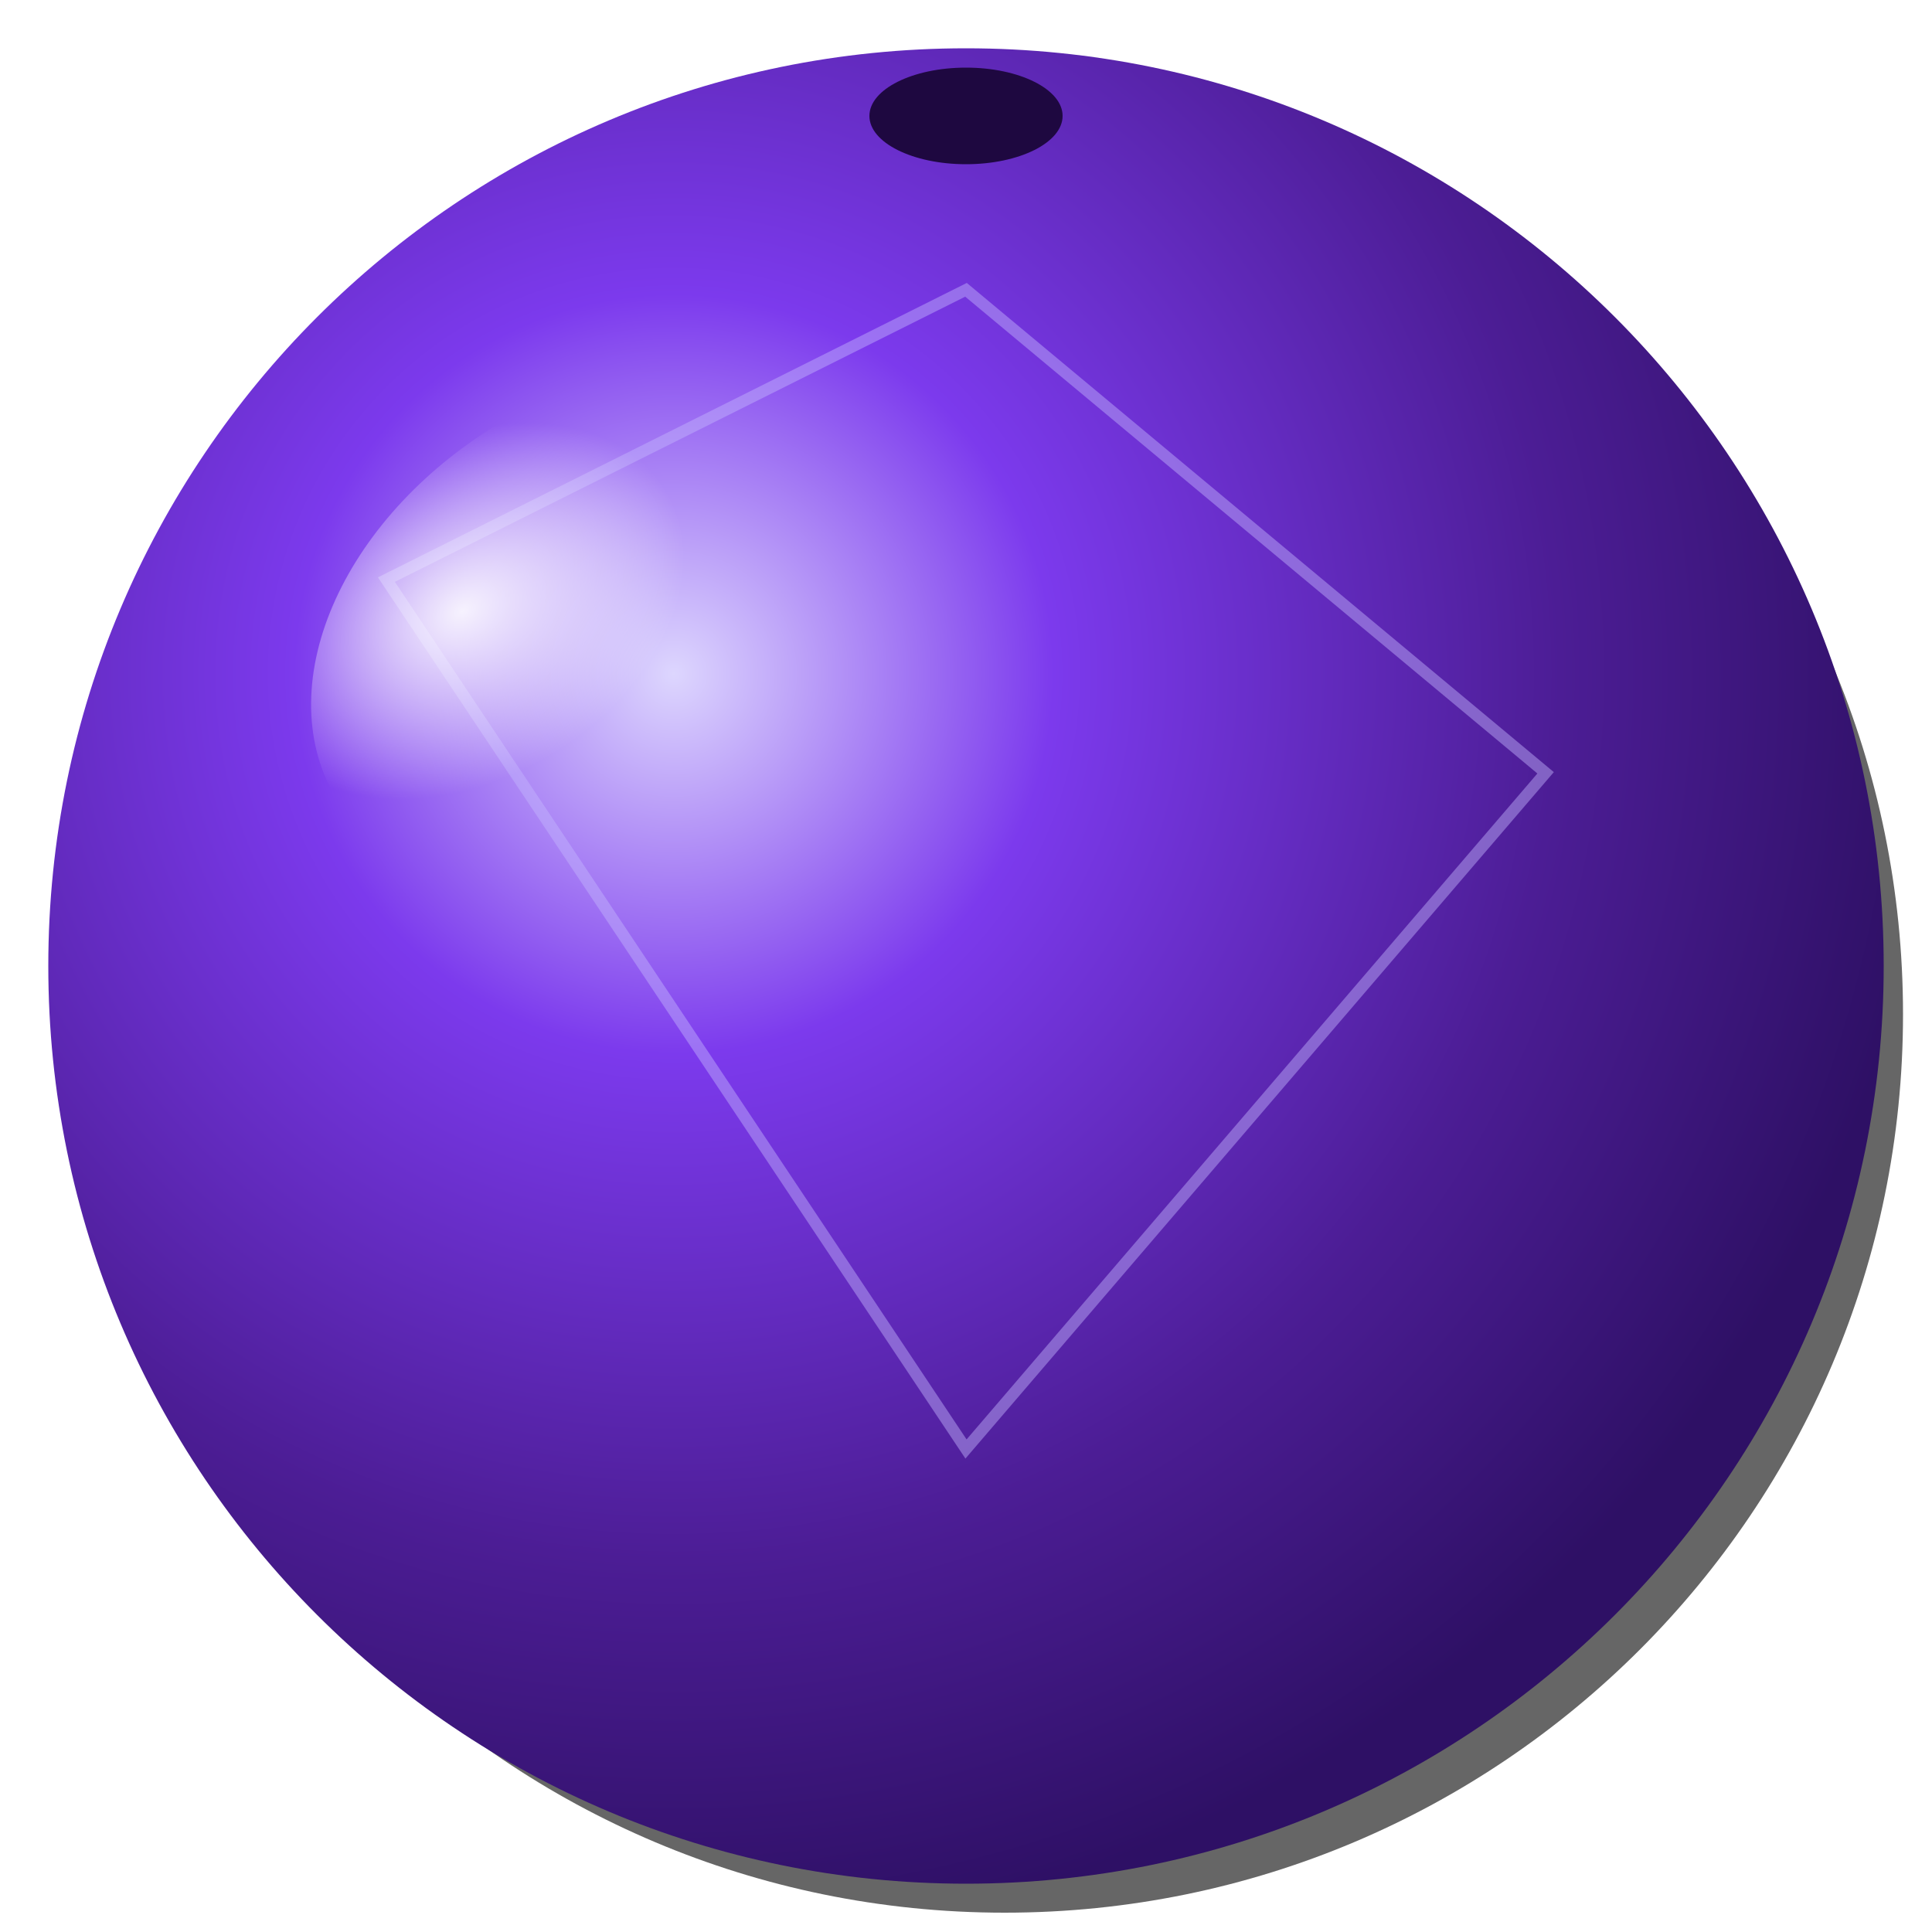
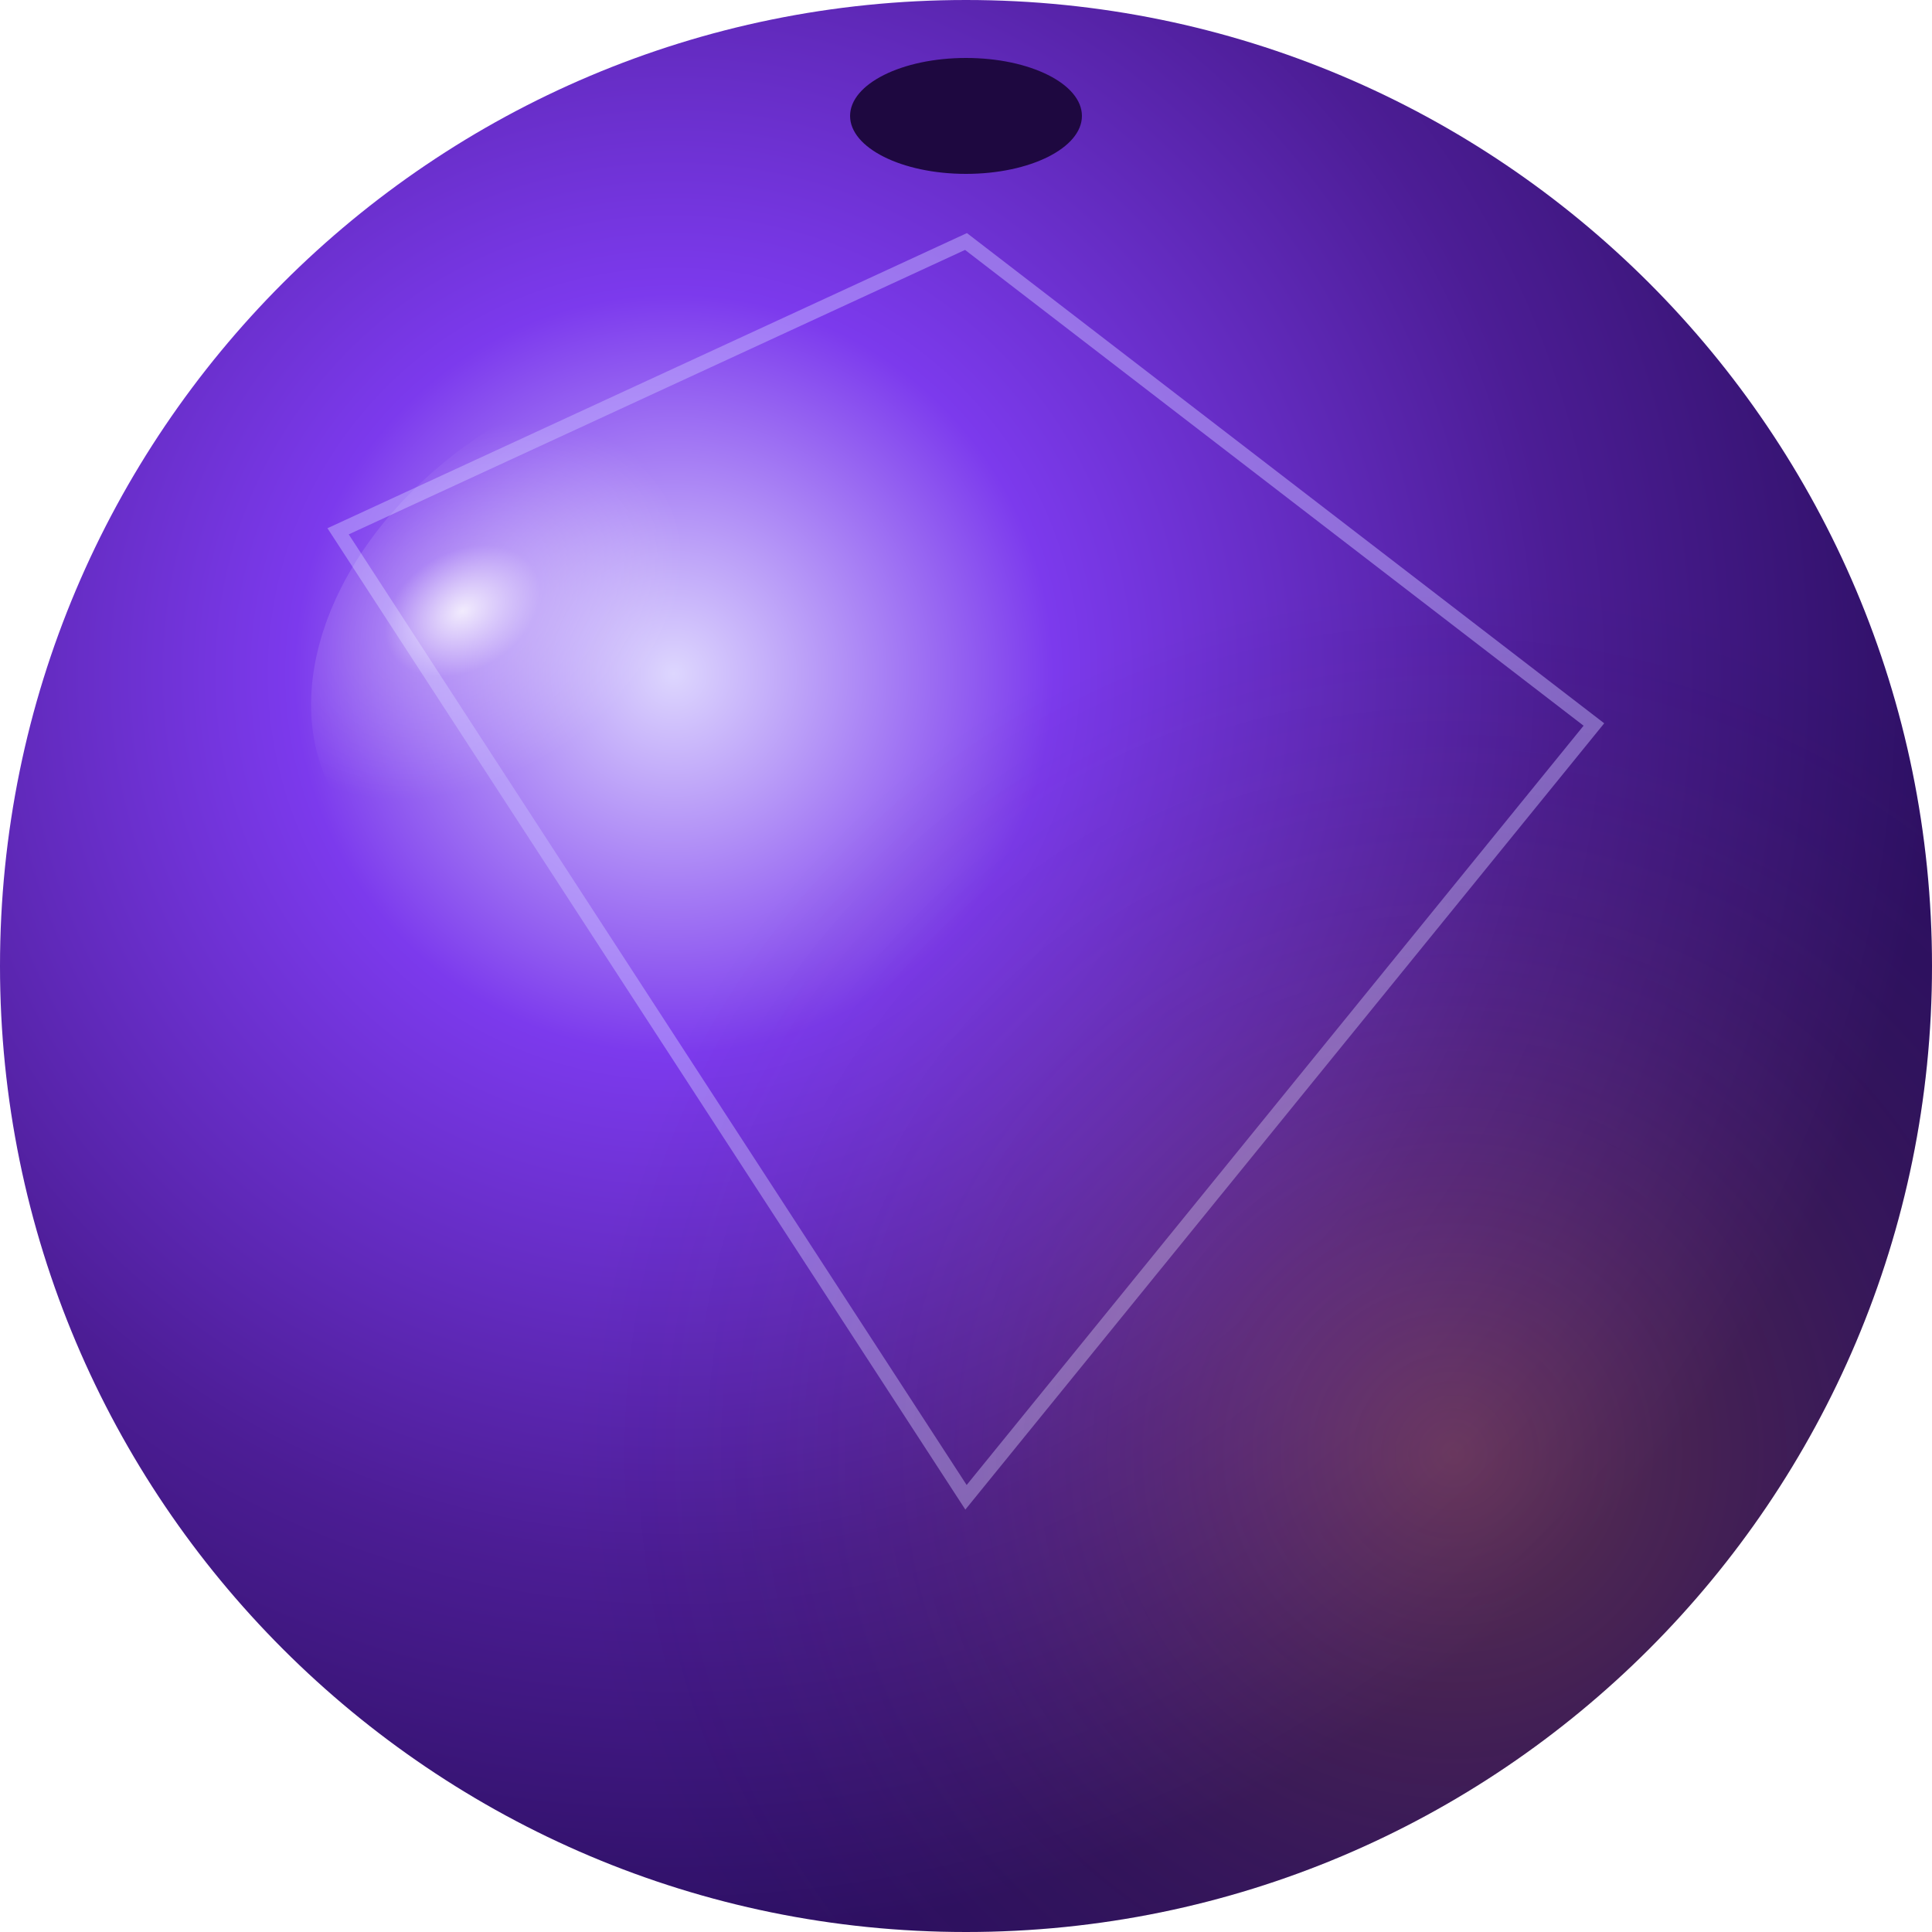
<svg xmlns="http://www.w3.org/2000/svg" viewBox="0 0 200 200" width="200" height="200">
  <defs>
-     <radialGradient id="amethystGrad" cx="35%" cy="35%" r="65%">
-       <stop offset="0%" stop-color="#ddd6fe" />
-       <stop offset="30%" stop-color="#7c3aed" />
-       <stop offset="70%" stop-color="#4c1d95" />
-       <stop offset="100%" stop-color="#2e1065" />
-     </radialGradient>
    <radialGradient id="specularGlow" cx="30%" cy="30%" r="35%">
-       <stop offset="0%" stop-color="#ffffff" stop-opacity="0.9" />
+       <stop offset="0%" stop-color="#ffffff" stop-opacity="0.85" />
+       <stop offset="35%" stop-color="#ffffff" stop-opacity="0.2" />
      <stop offset="100%" stop-color="#ffffff" stop-opacity="0" />
    </radialGradient>
-     <clipPath id="circleClip">
-       <circle cx="100" cy="100" r="95" />
+     <radialGradient id="bounceGlow" cx="75%" cy="75%" r="45%">
+       <stop offset="0%" stop-color="#f59e0b" stop-opacity="0.25" />
+       <stop offset="100%" stop-color="#000000" stop-opacity="0" />
+     </radialGradient>
+     <clipPath id="beadClip">
+       <circle cx="100" cy="100" r="100" />
    </clipPath>
  </defs>
-   <circle cx="104" cy="105" r="93" fill="#000000" opacity="0.6" />
-   <g clip-path="url(#circleClip)">
+   <g clip-path="url(#beadClip)">
+     <defs>
+       <radialGradient id="amethystGrad" cx="35%" cy="35%" r="65%">
+         <stop offset="0%" stop-color="#ddd6fe" />
+         <stop offset="30%" stop-color="#7c3aed" />
+         <stop offset="70%" stop-color="#4c1d95" />
+         <stop offset="100%" stop-color="#2e1065" />
+       </radialGradient>
+     </defs>
    <rect width="200" height="200" fill="url(#amethystGrad)" />
-     <path d="M 40 60 L 100 30 L 160 80 L 100 150 Z" stroke="#c4b5fd" stroke-width="1.2" fill="none" opacity="0.45" />
+     <path d="M 35 55 L 100 25 L 165 75 L 100 155 Z" stroke="#c4b5fd" stroke-width="1.5" fill="none" opacity="0.5" />
+     <rect width="200" height="200" fill="url(#bounceGlow)" />
    <ellipse cx="65" cy="65" rx="35" ry="25" transform="rotate(-30 65 65)" fill="url(#specularGlow)" />
  </g>
-   <ellipse cx="100" cy="12" rx="10" ry="5" fill="#1e0840" />
+   <ellipse cx="100" cy="12" rx="12" ry="6" fill="#1e0840" />
</svg>
